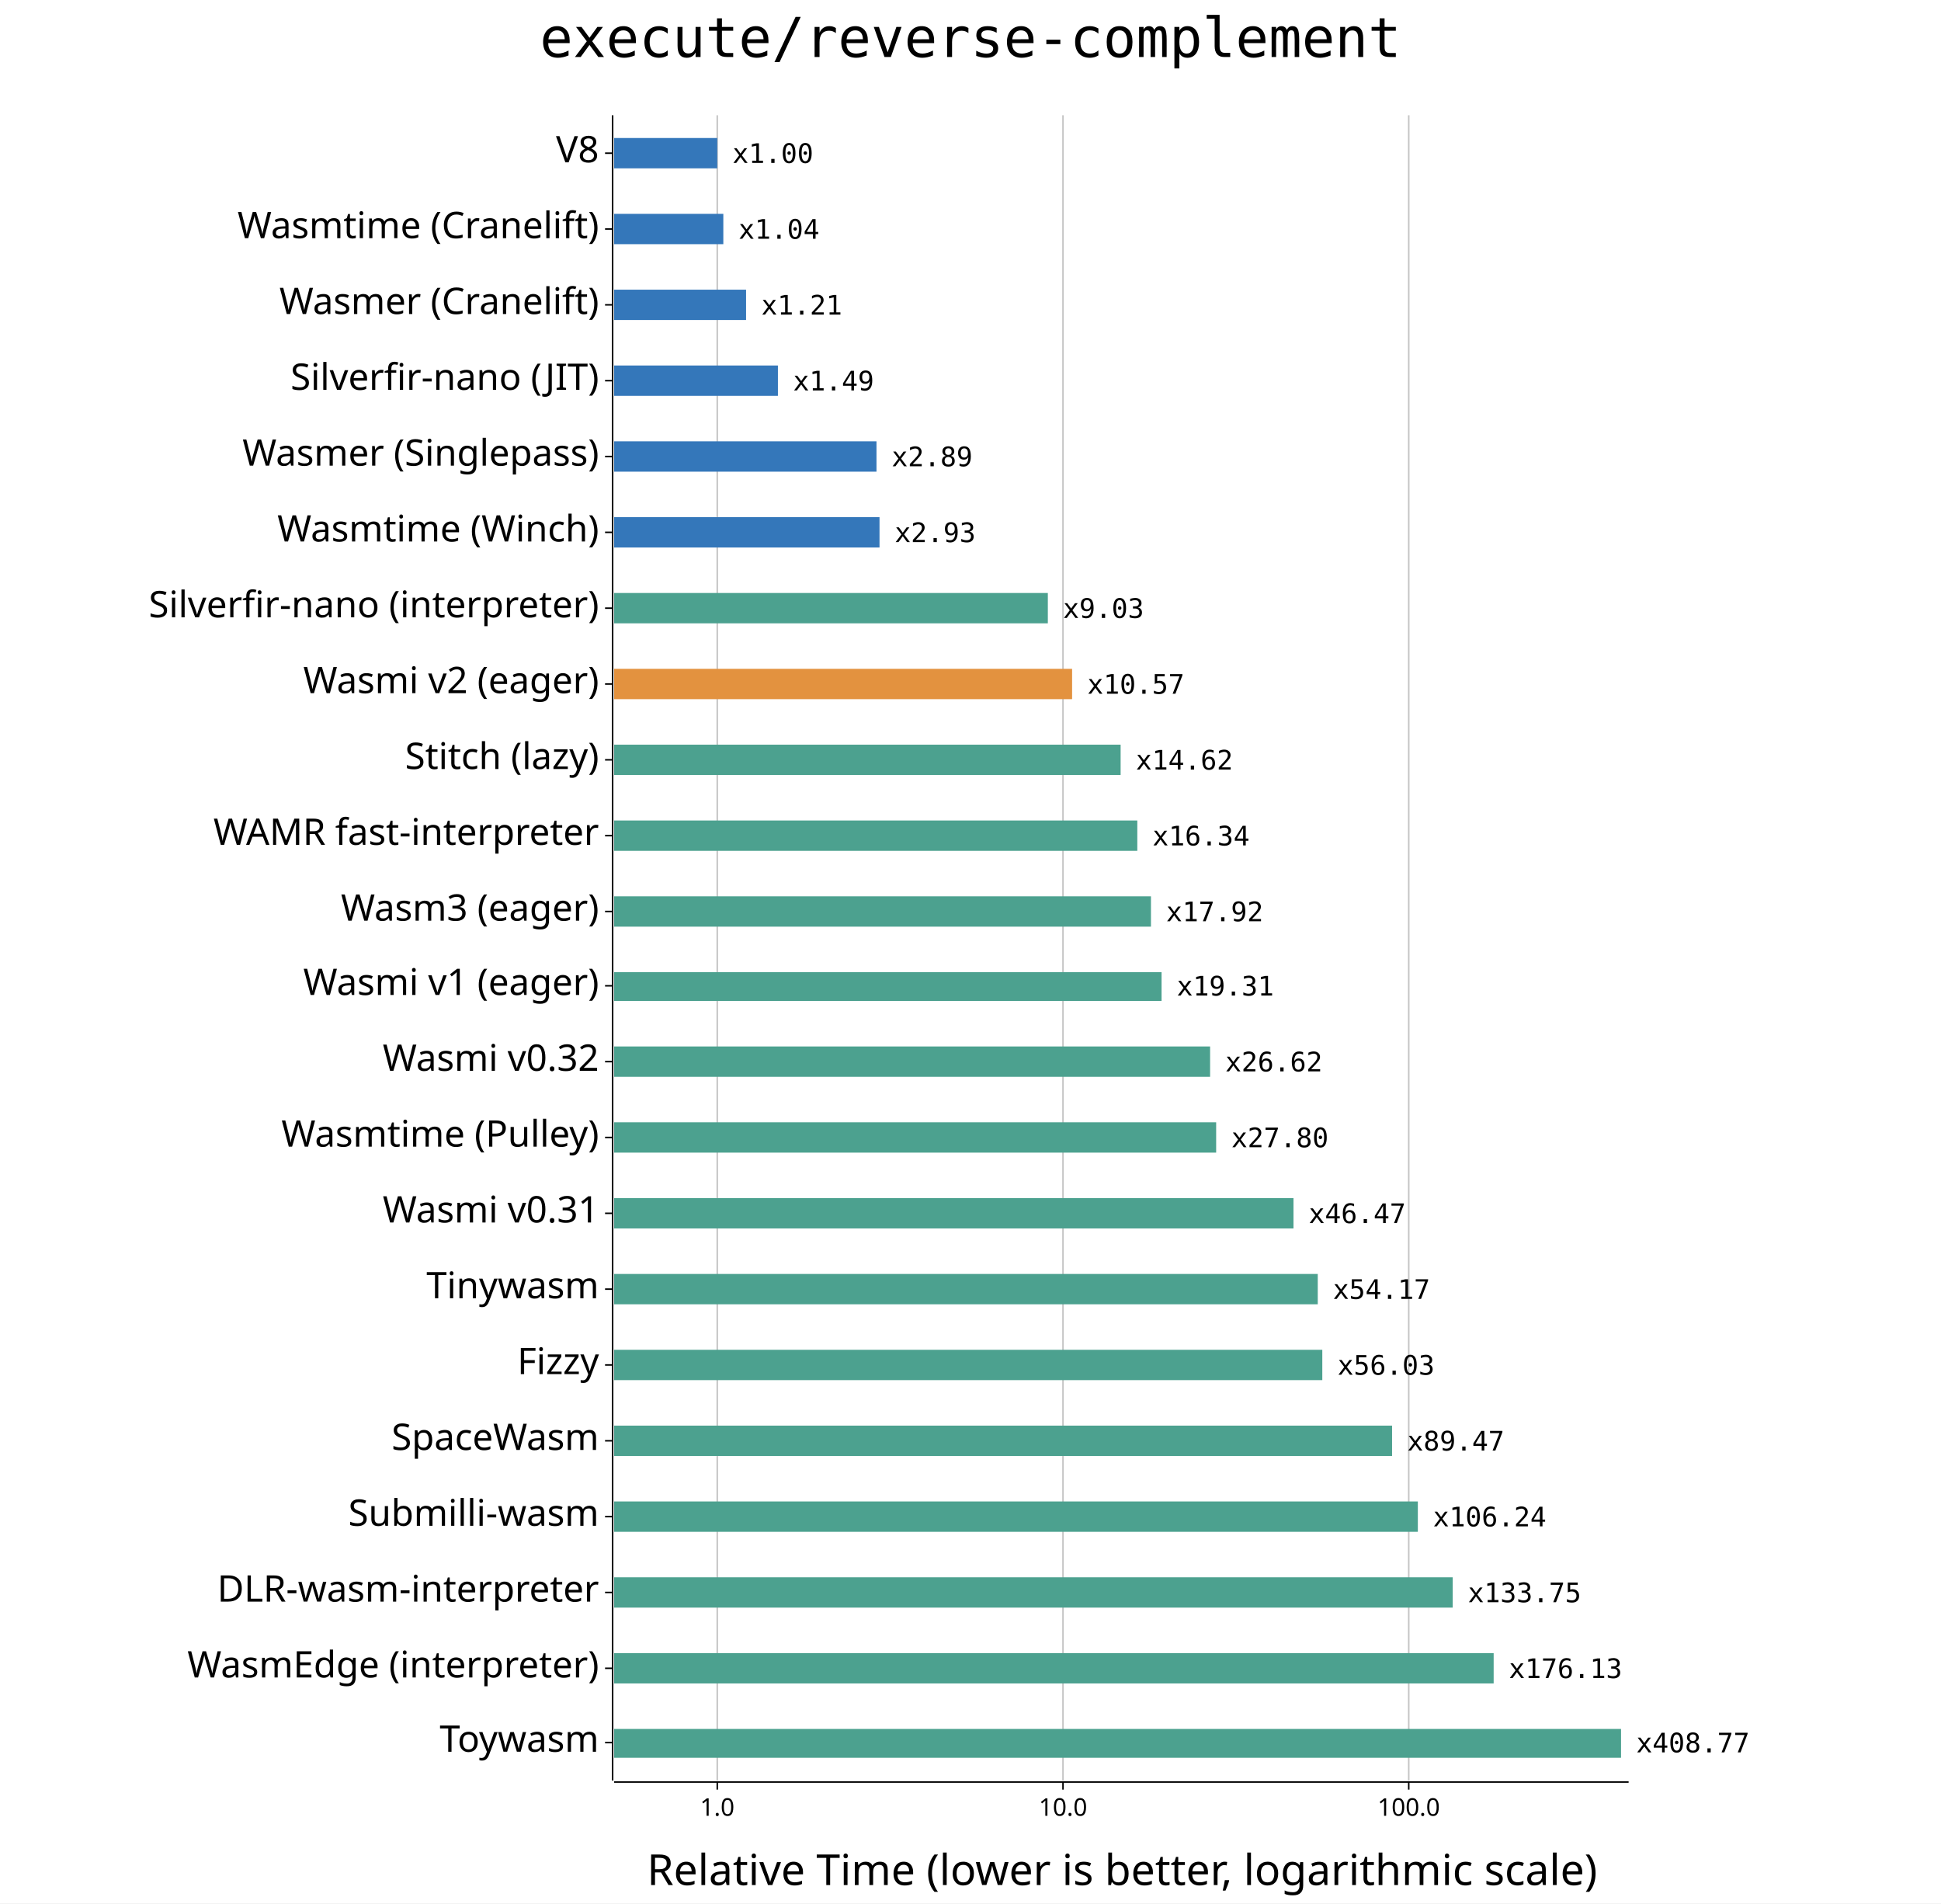
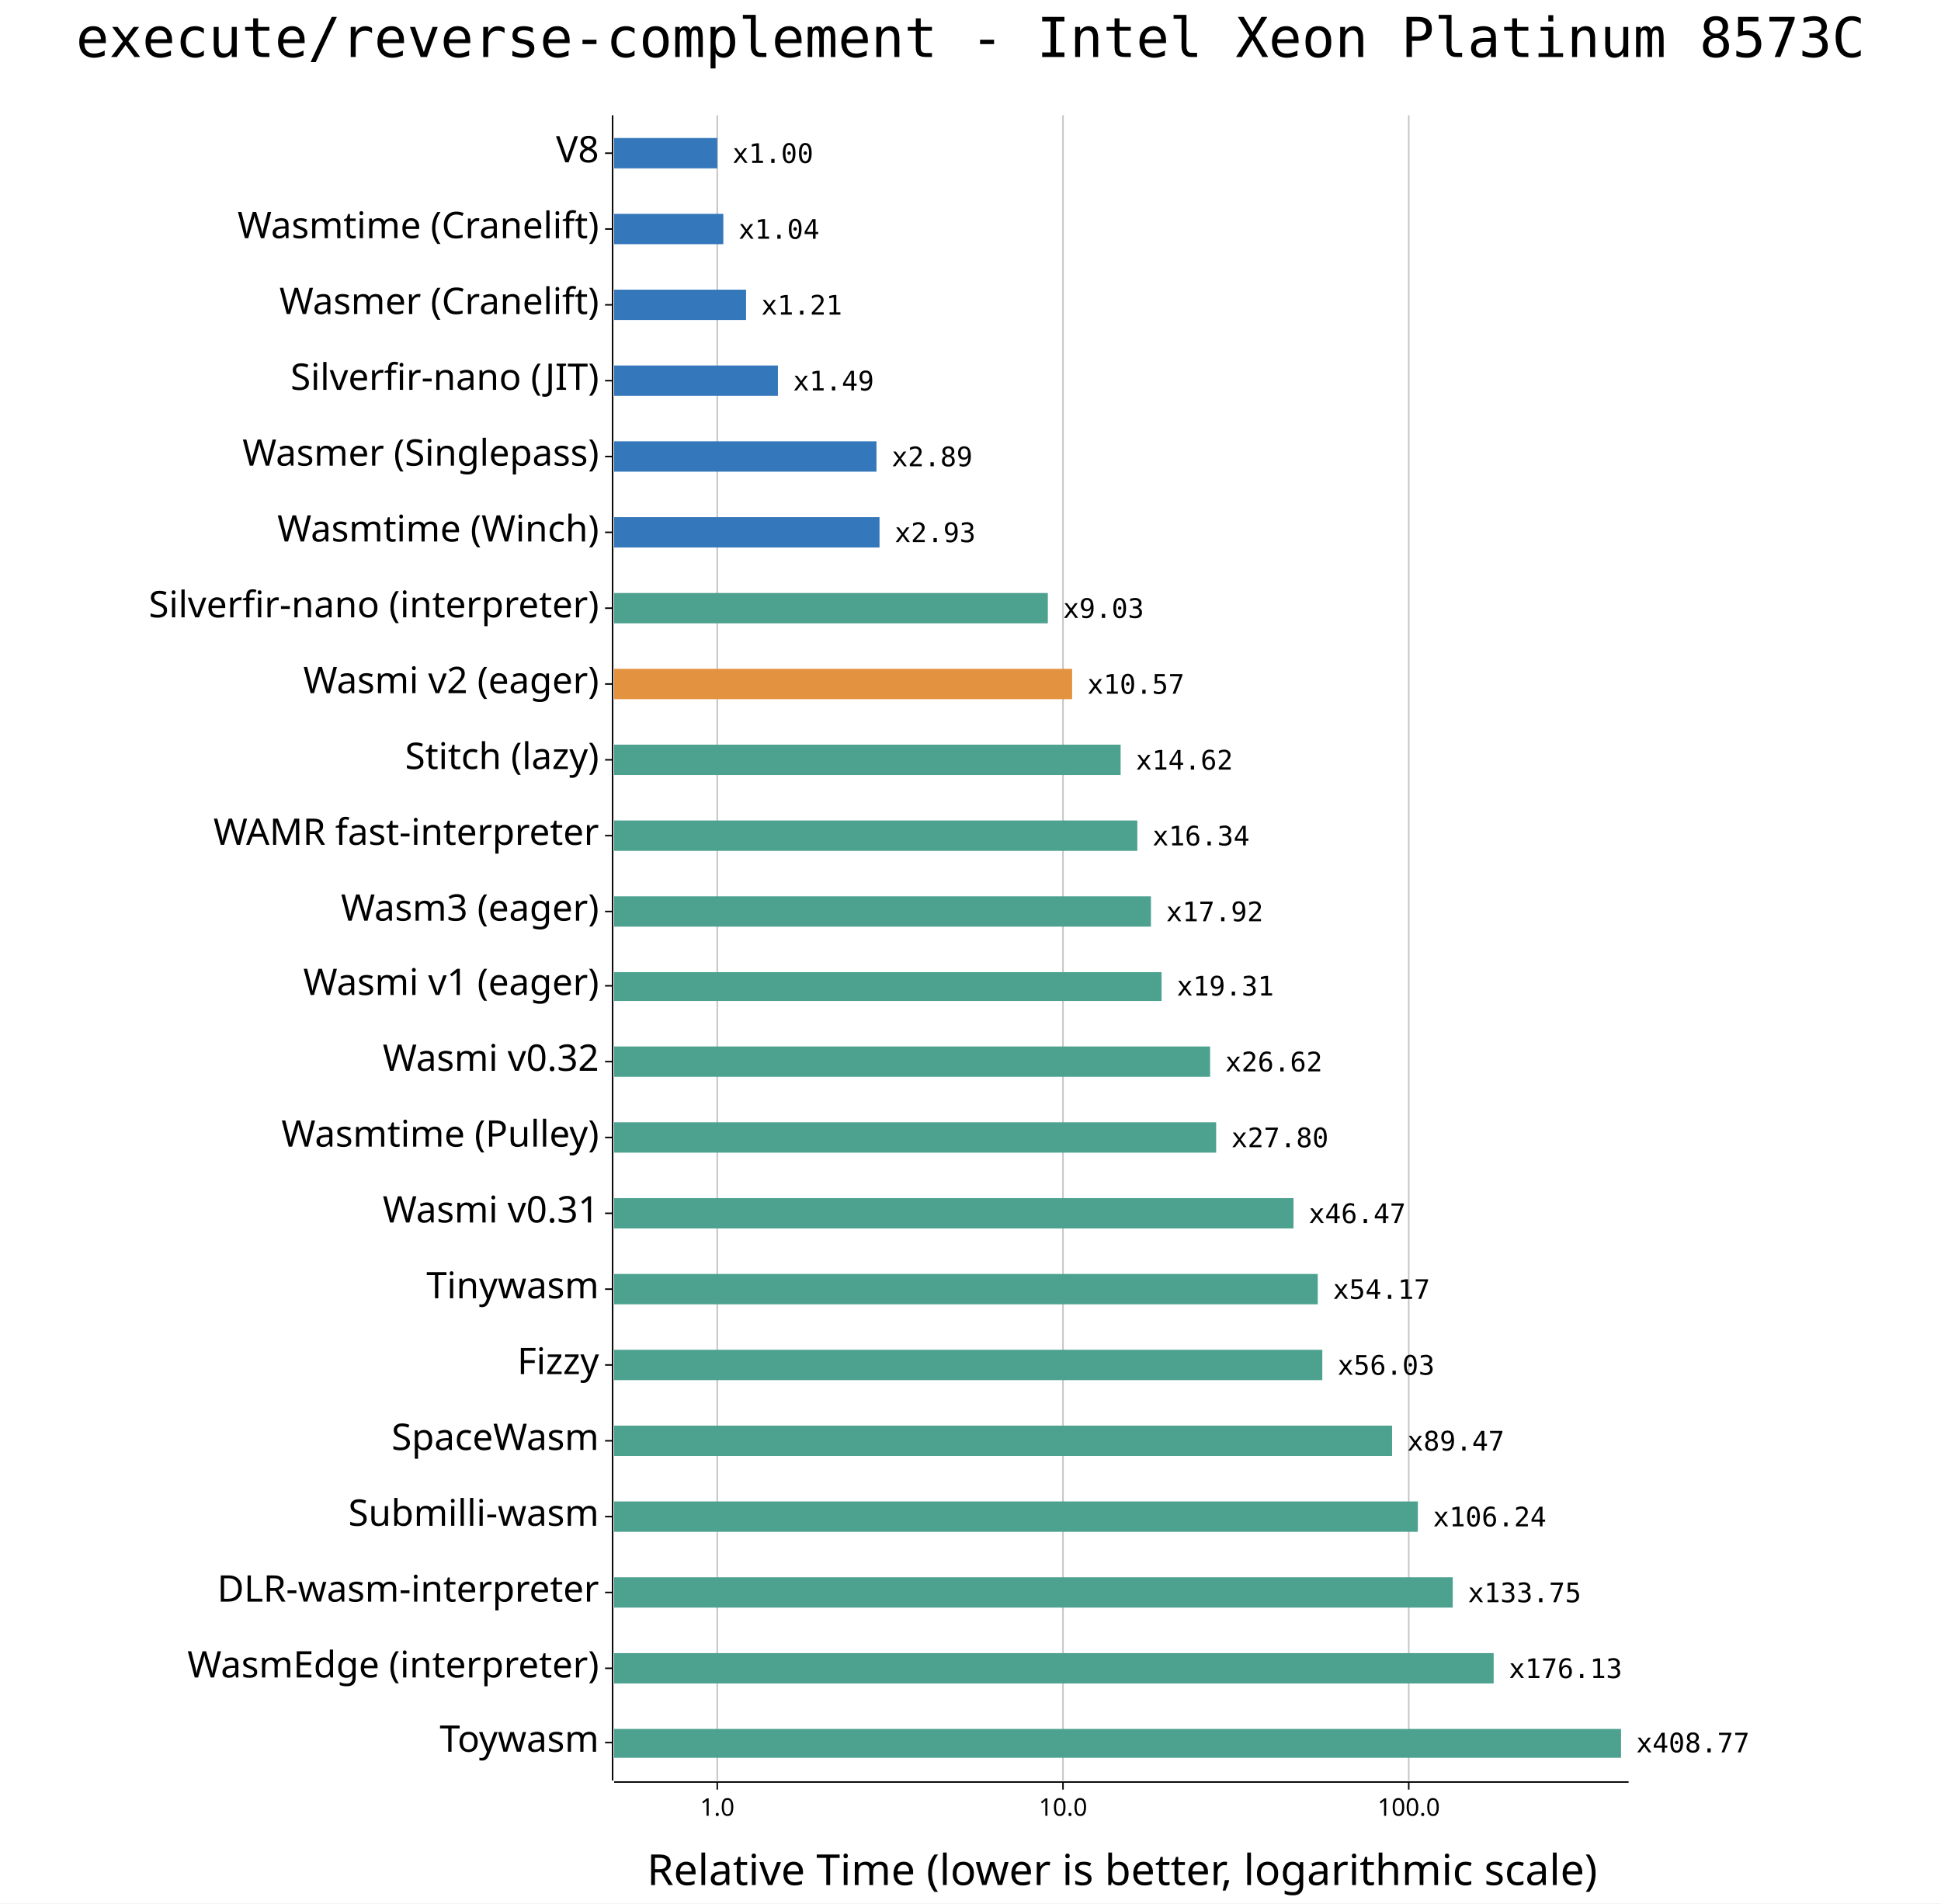
<svg xmlns="http://www.w3.org/2000/svg" width="1280" height="1255" viewBox="0 0 1280 1255">
  <rect x="0" y="0" width="1280" height="1255" opacity="1" fill="#FFFFFF" stroke="none" />
  <text x="640" y="10" dy="0.76em" text-anchor="middle" font-family="monospace" font-size="36.29" opacity="1" fill="#000000">
- execute/reverse-complement
+ execute/reverse-complement - Intel Xeon Platinum 8573C
</text>
  <line opacity="0.1" stroke="#000000" stroke-width="1" x1="473" y1="1174" x2="473" y2="76" />
  <line opacity="0.1" stroke="#000000" stroke-width="1" x1="701" y1="1174" x2="701" y2="76" />
  <line opacity="0.1" stroke="#000000" stroke-width="1" x1="929" y1="1174" x2="929" y2="76" />
  <text x="5" y="625" dy="0.76em" text-anchor="middle" font-family="sans-serif" font-size="28.226" opacity="1" fill="#000000" transform="rotate(270, 5, 625)">

</text>
  <text x="740" y="1250" dy="-0.5ex" text-anchor="middle" font-family="sans-serif" font-size="28.226" opacity="1" fill="#000000">
Relative Time (lower is better, logarithmic scale)
</text>
  <line opacity="0.15" stroke="#000000" stroke-width="1" x1="473" y1="1174" x2="473" y2="76" />
  <line opacity="0.15" stroke="#000000" stroke-width="1" x1="701" y1="1174" x2="701" y2="76" />
  <line opacity="0.15" stroke="#000000" stroke-width="1" x1="929" y1="1174" x2="929" y2="76" />
  <polyline fill="none" opacity="1" stroke="#000000" stroke-width="1" points="404,76 404,1174 " />
  <text x="395" y="1149" dy="0.5ex" text-anchor="end" font-family="sans-serif" font-size="24.194" opacity="1" fill="#000000">
Toywasm
</text>
  <polyline fill="none" opacity="1" stroke="#000000" stroke-width="1" points="399,1149 404,1149 " />
  <text x="395" y="1100" dy="0.5ex" text-anchor="end" font-family="sans-serif" font-size="24.194" opacity="1" fill="#000000">
WasmEdge (interpreter)
</text>
  <polyline fill="none" opacity="1" stroke="#000000" stroke-width="1" points="399,1100 404,1100 " />
  <text x="395" y="1050" dy="0.5ex" text-anchor="end" font-family="sans-serif" font-size="24.194" opacity="1" fill="#000000">
DLR-wasm-interpreter
</text>
  <polyline fill="none" opacity="1" stroke="#000000" stroke-width="1" points="399,1050 404,1050 " />
  <text x="395" y="1000" dy="0.5ex" text-anchor="end" font-family="sans-serif" font-size="24.194" opacity="1" fill="#000000">
Submilli-wasm
</text>
  <polyline fill="none" opacity="1" stroke="#000000" stroke-width="1" points="399,1000 404,1000 " />
  <text x="395" y="950" dy="0.5ex" text-anchor="end" font-family="sans-serif" font-size="24.194" opacity="1" fill="#000000">
SpaceWasm
</text>
  <polyline fill="none" opacity="1" stroke="#000000" stroke-width="1" points="399,950 404,950 " />
  <text x="395" y="900" dy="0.5ex" text-anchor="end" font-family="sans-serif" font-size="24.194" opacity="1" fill="#000000">
Fizzy
</text>
  <polyline fill="none" opacity="1" stroke="#000000" stroke-width="1" points="399,900 404,900 " />
  <text x="395" y="850" dy="0.5ex" text-anchor="end" font-family="sans-serif" font-size="24.194" opacity="1" fill="#000000">
Tinywasm
</text>
  <polyline fill="none" opacity="1" stroke="#000000" stroke-width="1" points="399,850 404,850 " />
  <text x="395" y="800" dy="0.5ex" text-anchor="end" font-family="sans-serif" font-size="24.194" opacity="1" fill="#000000">
Wasmi v0.31
</text>
  <polyline fill="none" opacity="1" stroke="#000000" stroke-width="1" points="399,800 404,800 " />
  <text x="395" y="750" dy="0.5ex" text-anchor="end" font-family="sans-serif" font-size="24.194" opacity="1" fill="#000000">
Wasmtime (Pulley)
</text>
  <polyline fill="none" opacity="1" stroke="#000000" stroke-width="1" points="399,750 404,750 " />
  <text x="395" y="700" dy="0.5ex" text-anchor="end" font-family="sans-serif" font-size="24.194" opacity="1" fill="#000000">
Wasmi v0.32
</text>
  <polyline fill="none" opacity="1" stroke="#000000" stroke-width="1" points="399,700 404,700 " />
  <text x="395" y="650" dy="0.5ex" text-anchor="end" font-family="sans-serif" font-size="24.194" opacity="1" fill="#000000">
Wasmi v1 (eager)
</text>
  <polyline fill="none" opacity="1" stroke="#000000" stroke-width="1" points="399,650 404,650 " />
  <text x="395" y="601" dy="0.5ex" text-anchor="end" font-family="sans-serif" font-size="24.194" opacity="1" fill="#000000">
Wasm3 (eager)
</text>
  <polyline fill="none" opacity="1" stroke="#000000" stroke-width="1" points="399,601 404,601 " />
  <text x="395" y="551" dy="0.5ex" text-anchor="end" font-family="sans-serif" font-size="24.194" opacity="1" fill="#000000">
WAMR fast-interpreter
</text>
  <polyline fill="none" opacity="1" stroke="#000000" stroke-width="1" points="399,551 404,551 " />
  <text x="395" y="501" dy="0.5ex" text-anchor="end" font-family="sans-serif" font-size="24.194" opacity="1" fill="#000000">
Stitch (lazy)
</text>
  <polyline fill="none" opacity="1" stroke="#000000" stroke-width="1" points="399,501 404,501 " />
  <text x="395" y="451" dy="0.5ex" text-anchor="end" font-family="sans-serif" font-size="24.194" opacity="1" fill="#000000">
Wasmi v2 (eager)
</text>
  <polyline fill="none" opacity="1" stroke="#000000" stroke-width="1" points="399,451 404,451 " />
  <text x="395" y="401" dy="0.5ex" text-anchor="end" font-family="sans-serif" font-size="24.194" opacity="1" fill="#000000">
Silverfir-nano (interpreter)
</text>
  <polyline fill="none" opacity="1" stroke="#000000" stroke-width="1" points="399,401 404,401 " />
  <text x="395" y="351" dy="0.5ex" text-anchor="end" font-family="sans-serif" font-size="24.194" opacity="1" fill="#000000">
Wasmtime (Winch)
</text>
  <polyline fill="none" opacity="1" stroke="#000000" stroke-width="1" points="399,351 404,351 " />
  <text x="395" y="301" dy="0.5ex" text-anchor="end" font-family="sans-serif" font-size="24.194" opacity="1" fill="#000000">
Wasmer (Singlepass)
</text>
  <polyline fill="none" opacity="1" stroke="#000000" stroke-width="1" points="399,301 404,301 " />
  <text x="395" y="251" dy="0.5ex" text-anchor="end" font-family="sans-serif" font-size="24.194" opacity="1" fill="#000000">
Silverfir-nano (JIT)
</text>
  <polyline fill="none" opacity="1" stroke="#000000" stroke-width="1" points="399,251 404,251 " />
  <text x="395" y="201" dy="0.5ex" text-anchor="end" font-family="sans-serif" font-size="24.194" opacity="1" fill="#000000">
Wasmer (Cranelift)
</text>
  <polyline fill="none" opacity="1" stroke="#000000" stroke-width="1" points="399,201 404,201 " />
  <text x="395" y="151" dy="0.5ex" text-anchor="end" font-family="sans-serif" font-size="24.194" opacity="1" fill="#000000">
Wasmtime (Cranelift)
</text>
  <polyline fill="none" opacity="1" stroke="#000000" stroke-width="1" points="399,151 404,151 " />
  <text x="395" y="101" dy="0.5ex" text-anchor="end" font-family="sans-serif" font-size="24.194" opacity="1" fill="#000000">
V8
</text>
  <polyline fill="none" opacity="1" stroke="#000000" stroke-width="1" points="399,101 404,101 " />
  <polyline fill="none" opacity="1" stroke="#000000" stroke-width="1" points="405,1175 1074,1175 " />
  <text x="473" y="1185" dy="0.76em" text-anchor="middle" font-family="sans-serif" font-size="16.129" opacity="1" fill="#000000">
1.0
</text>
  <polyline fill="none" opacity="1" stroke="#000000" stroke-width="1" points="473,1175 473,1180 " />
  <text x="701" y="1185" dy="0.76em" text-anchor="middle" font-family="sans-serif" font-size="16.129" opacity="1" fill="#000000">
10.0
</text>
  <polyline fill="none" opacity="1" stroke="#000000" stroke-width="1" points="701,1175 701,1180 " />
  <text x="929" y="1185" dy="0.76em" text-anchor="middle" font-family="sans-serif" font-size="16.129" opacity="1" fill="#000000">
100.0
</text>
  <polyline fill="none" opacity="1" stroke="#000000" stroke-width="1" points="929,1175 929,1180 " />
+   <rect x="405" y="91" width="68" height="20" opacity="1" fill="#3477BA" stroke="none" />
+   <rect x="405" y="1140" width="664" height="19" opacity="1" fill="#4CA18F" stroke="none" />
+   <rect x="405" y="191" width="87" height="20" opacity="1" fill="#3477BA" stroke="none" />
+   <rect x="405" y="291" width="173" height="20" opacity="1" fill="#3477BA" stroke="none" />
+   <rect x="405" y="690" width="393" height="20" opacity="1" fill="#4CA18F" stroke="none" />
+   <rect x="405" y="790" width="448" height="20" opacity="1" fill="#4CA18F" stroke="none" />
+   <rect x="405" y="1040" width="553" height="20" opacity="1" fill="#4CA18F" stroke="none" />
+   <rect x="405" y="391" width="286" height="20" opacity="1" fill="#4CA18F" stroke="none" />
+   <rect x="405" y="591" width="354" height="20" opacity="1" fill="#4CA18F" stroke="none" />
  <rect x="405" y="940" width="513" height="20" opacity="1" fill="#4CA18F" stroke="none" />
+   <rect x="405" y="740" width="397" height="20" opacity="1" fill="#4CA18F" stroke="none" />
+   <rect x="405" y="541" width="345" height="20" opacity="1" fill="#4CA18F" stroke="none" />
+   <rect x="405" y="641" width="361" height="19" opacity="1" fill="#4CA18F" stroke="none" />
+   <rect x="405" y="491" width="334" height="20" opacity="1" fill="#4CA18F" stroke="none" />
+   <rect x="405" y="1090" width="580" height="20" opacity="1" fill="#4CA18F" stroke="none" />
+   <rect x="405" y="341" width="175" height="20" opacity="1" fill="#3477BA" stroke="none" />
+   <rect x="405" y="141" width="72" height="20" opacity="1" fill="#3477BA" stroke="none" />
  <rect x="405" y="990" width="530" height="20" opacity="1" fill="#4CA18F" stroke="none" />
-   <rect x="405" y="740" width="397" height="20" opacity="1" fill="#4CA18F" stroke="none" />
-   <rect x="405" y="890" width="467" height="20" opacity="1" fill="#4CA18F" stroke="none" />
-   <rect x="405" y="341" width="175" height="20" opacity="1" fill="#3477BA" stroke="none" />
  <rect x="405" y="241" width="108" height="20" opacity="1" fill="#3477BA" stroke="none" />
  <rect x="405" y="441" width="302" height="20" opacity="1" fill="#E3923F" stroke="none" />
-   <rect x="405" y="790" width="448" height="20" opacity="1" fill="#4CA18F" stroke="none" />
-   <rect x="405" y="641" width="361" height="19" opacity="1" fill="#4CA18F" stroke="none" />
-   <rect x="405" y="291" width="173" height="20" opacity="1" fill="#3477BA" stroke="none" />
-   <rect x="405" y="1090" width="580" height="20" opacity="1" fill="#4CA18F" stroke="none" />
-   <rect x="405" y="690" width="393" height="20" opacity="1" fill="#4CA18F" stroke="none" />
-   <rect x="405" y="391" width="286" height="20" opacity="1" fill="#4CA18F" stroke="none" />
-   <rect x="405" y="91" width="68" height="20" opacity="1" fill="#3477BA" stroke="none" />
-   <rect x="405" y="1140" width="664" height="19" opacity="1" fill="#4CA18F" stroke="none" />
-   <rect x="405" y="591" width="354" height="20" opacity="1" fill="#4CA18F" stroke="none" />
-   <rect x="405" y="541" width="345" height="20" opacity="1" fill="#4CA18F" stroke="none" />
-   <rect x="405" y="491" width="334" height="20" opacity="1" fill="#4CA18F" stroke="none" />
-   <rect x="405" y="1040" width="553" height="20" opacity="1" fill="#4CA18F" stroke="none" />
+   <rect x="405" y="890" width="467" height="20" opacity="1" fill="#4CA18F" stroke="none" />
  <rect x="405" y="840" width="464" height="20" opacity="1" fill="#4CA18F" stroke="none" />
-   <rect x="405" y="191" width="87" height="20" opacity="1" fill="#3477BA" stroke="none" />
-   <rect x="405" y="141" width="72" height="20" opacity="1" fill="#3477BA" stroke="none" />
  <text x="1079" y="1151" dy="0.5ex" text-anchor="start" font-family="monospace" font-size="17.742" opacity="1" fill="#000000">
x408.77
</text>
  <text x="995" y="1102" dy="0.5ex" text-anchor="start" font-family="monospace" font-size="17.742" opacity="1" fill="#000000">
x176.13
</text>
  <text x="968" y="1052" dy="0.5ex" text-anchor="start" font-family="monospace" font-size="17.742" opacity="1" fill="#000000">
x133.75
</text>
  <text x="945" y="1002" dy="0.5ex" text-anchor="start" font-family="monospace" font-size="17.742" opacity="1" fill="#000000">
x106.24
</text>
  <text x="928" y="952" dy="0.5ex" text-anchor="start" font-family="monospace" font-size="17.742" opacity="1" fill="#000000">
x89.47
</text>
  <text x="882" y="902" dy="0.5ex" text-anchor="start" font-family="monospace" font-size="17.742" opacity="1" fill="#000000">
x56.03
</text>
  <text x="879" y="852" dy="0.5ex" text-anchor="start" font-family="monospace" font-size="17.742" opacity="1" fill="#000000">
x54.17
</text>
  <text x="863" y="802" dy="0.5ex" text-anchor="start" font-family="monospace" font-size="17.742" opacity="1" fill="#000000">
x46.47
</text>
  <text x="812" y="752" dy="0.5ex" text-anchor="start" font-family="monospace" font-size="17.742" opacity="1" fill="#000000">
x27.80
</text>
  <text x="808" y="702" dy="0.5ex" text-anchor="start" font-family="monospace" font-size="17.742" opacity="1" fill="#000000">
x26.62
</text>
  <text x="776" y="652" dy="0.5ex" text-anchor="start" font-family="monospace" font-size="17.742" opacity="1" fill="#000000">
x19.31
</text>
  <text x="769" y="603" dy="0.5ex" text-anchor="start" font-family="monospace" font-size="17.742" opacity="1" fill="#000000">
x17.92
</text>
  <text x="760" y="553" dy="0.5ex" text-anchor="start" font-family="monospace" font-size="17.742" opacity="1" fill="#000000">
x16.34
</text>
  <text x="749" y="503" dy="0.5ex" text-anchor="start" font-family="monospace" font-size="17.742" opacity="1" fill="#000000">
x14.62
</text>
  <text x="717" y="453" dy="0.5ex" text-anchor="start" font-family="monospace" font-size="17.742" opacity="1" fill="#000000">
x10.57
</text>
  <text x="701" y="403" dy="0.5ex" text-anchor="start" font-family="monospace" font-size="17.742" opacity="1" fill="#000000">
x9.03
</text>
  <text x="590" y="353" dy="0.5ex" text-anchor="start" font-family="monospace" font-size="17.742" opacity="1" fill="#000000">
x2.93
</text>
  <text x="588" y="303" dy="0.5ex" text-anchor="start" font-family="monospace" font-size="17.742" opacity="1" fill="#000000">
x2.89
</text>
  <text x="523" y="253" dy="0.5ex" text-anchor="start" font-family="monospace" font-size="17.742" opacity="1" fill="#000000">
x1.49
</text>
  <text x="502" y="203" dy="0.5ex" text-anchor="start" font-family="monospace" font-size="17.742" opacity="1" fill="#000000">
x1.21
</text>
  <text x="487" y="153" dy="0.5ex" text-anchor="start" font-family="monospace" font-size="17.742" opacity="1" fill="#000000">
x1.04
</text>
  <text x="483" y="103" dy="0.5ex" text-anchor="start" font-family="monospace" font-size="17.742" opacity="1" fill="#000000">
x1.00
</text>
</svg>
